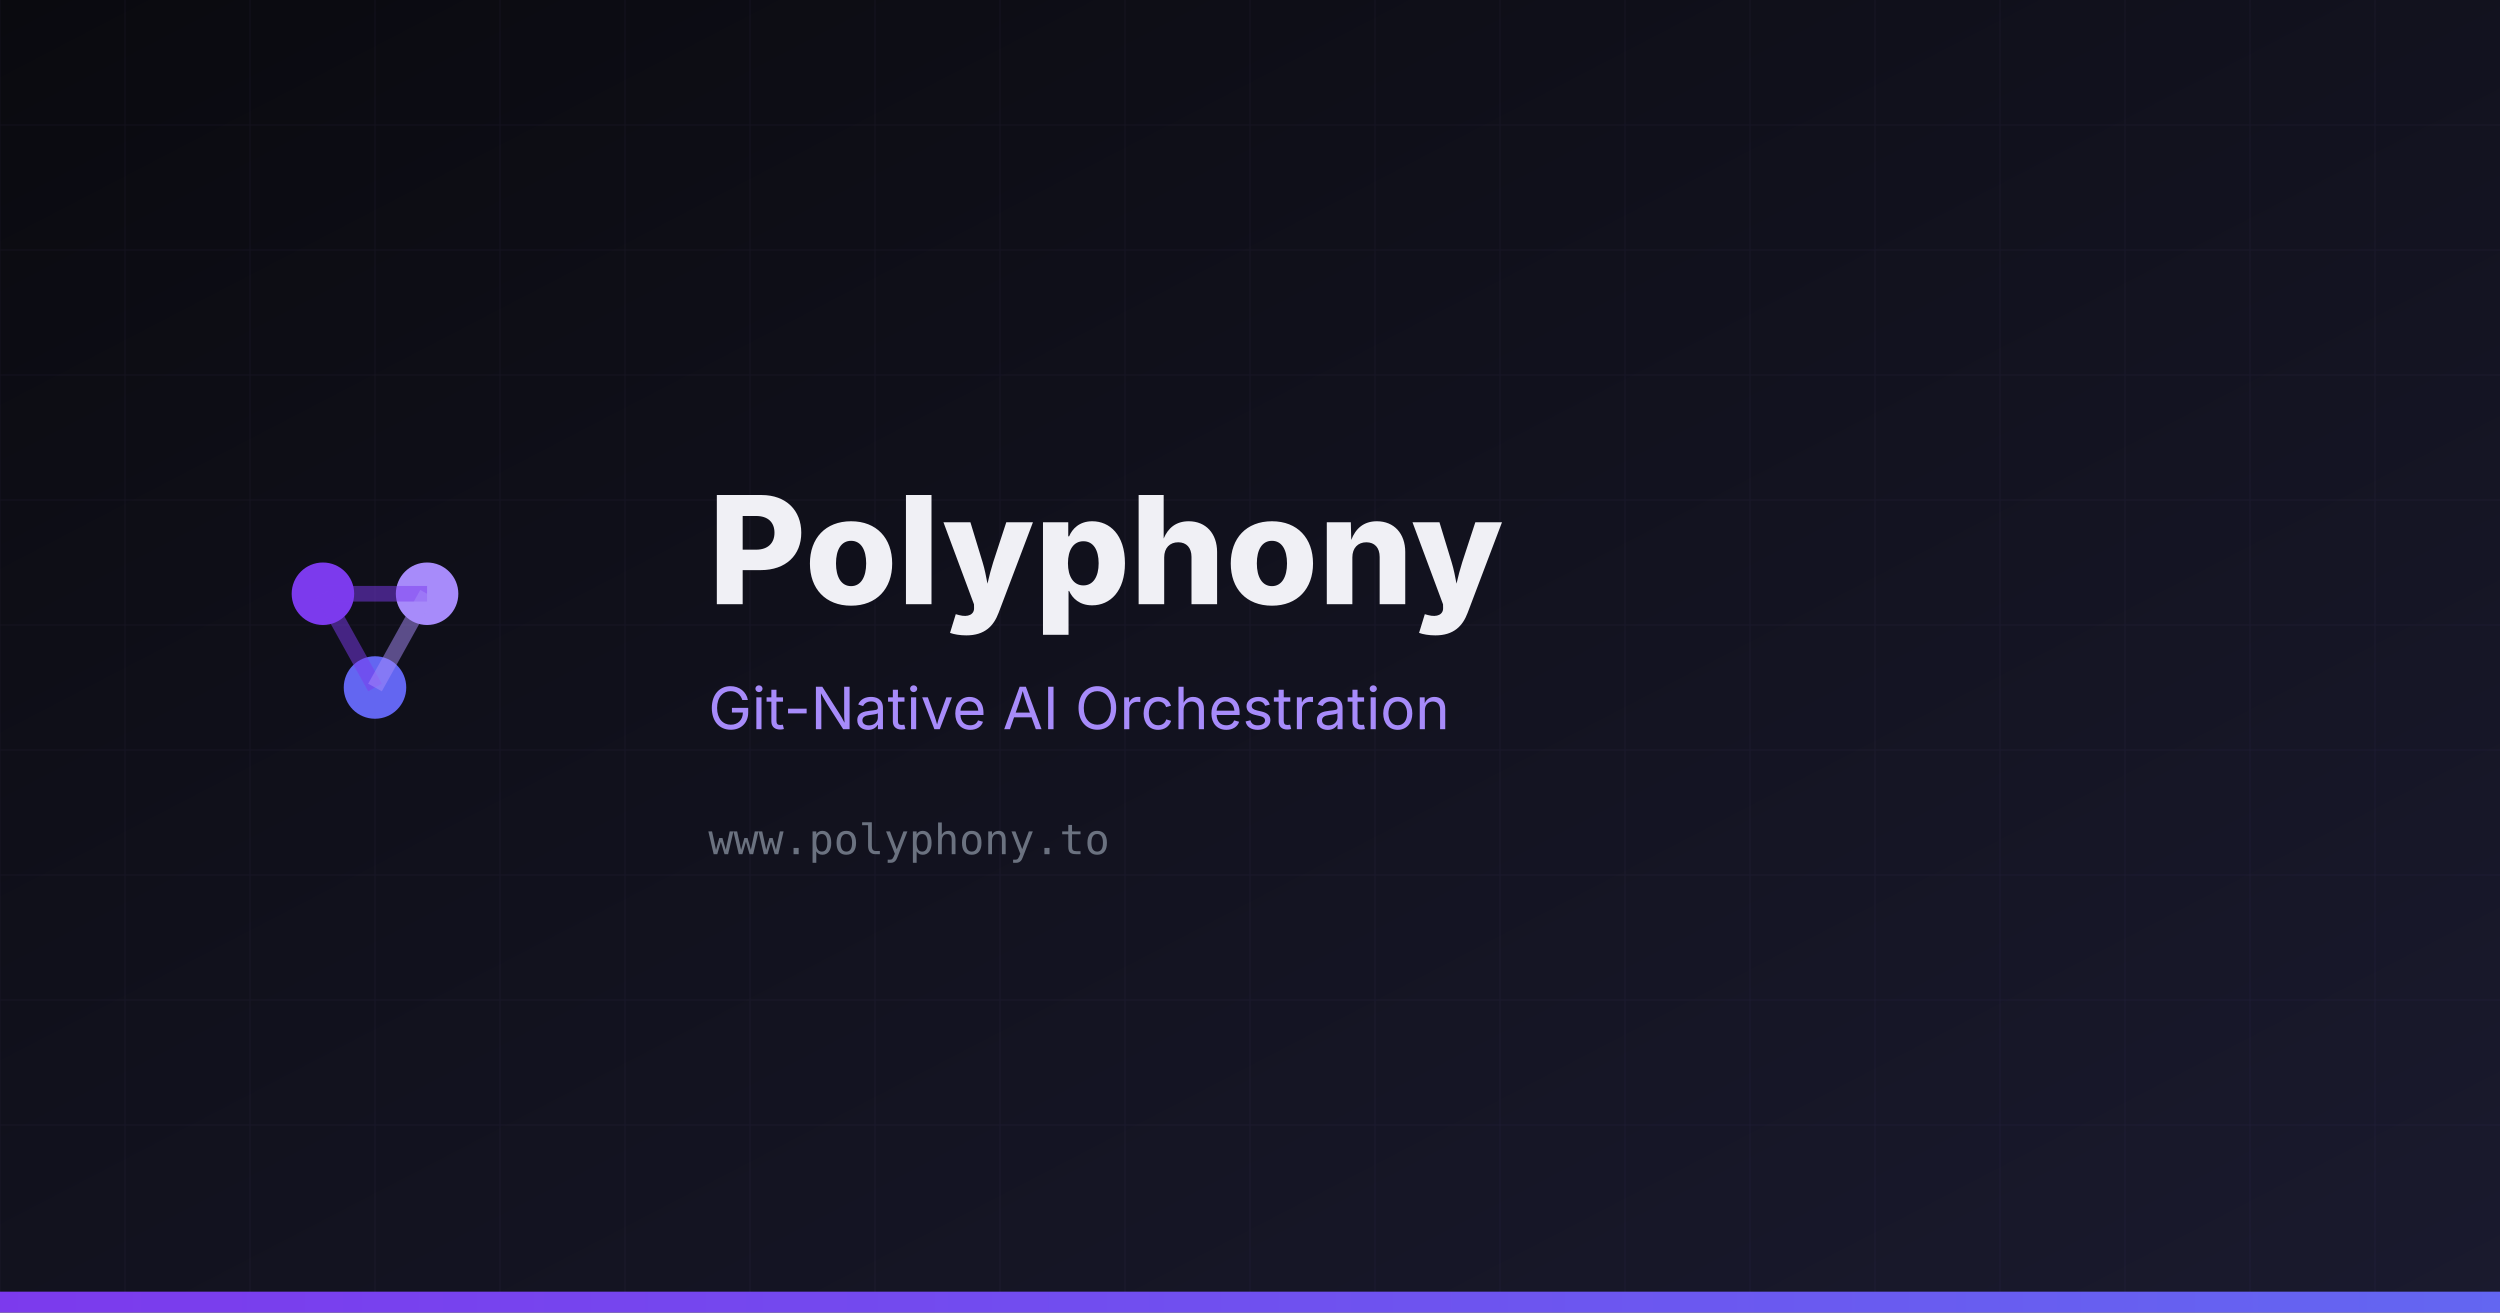
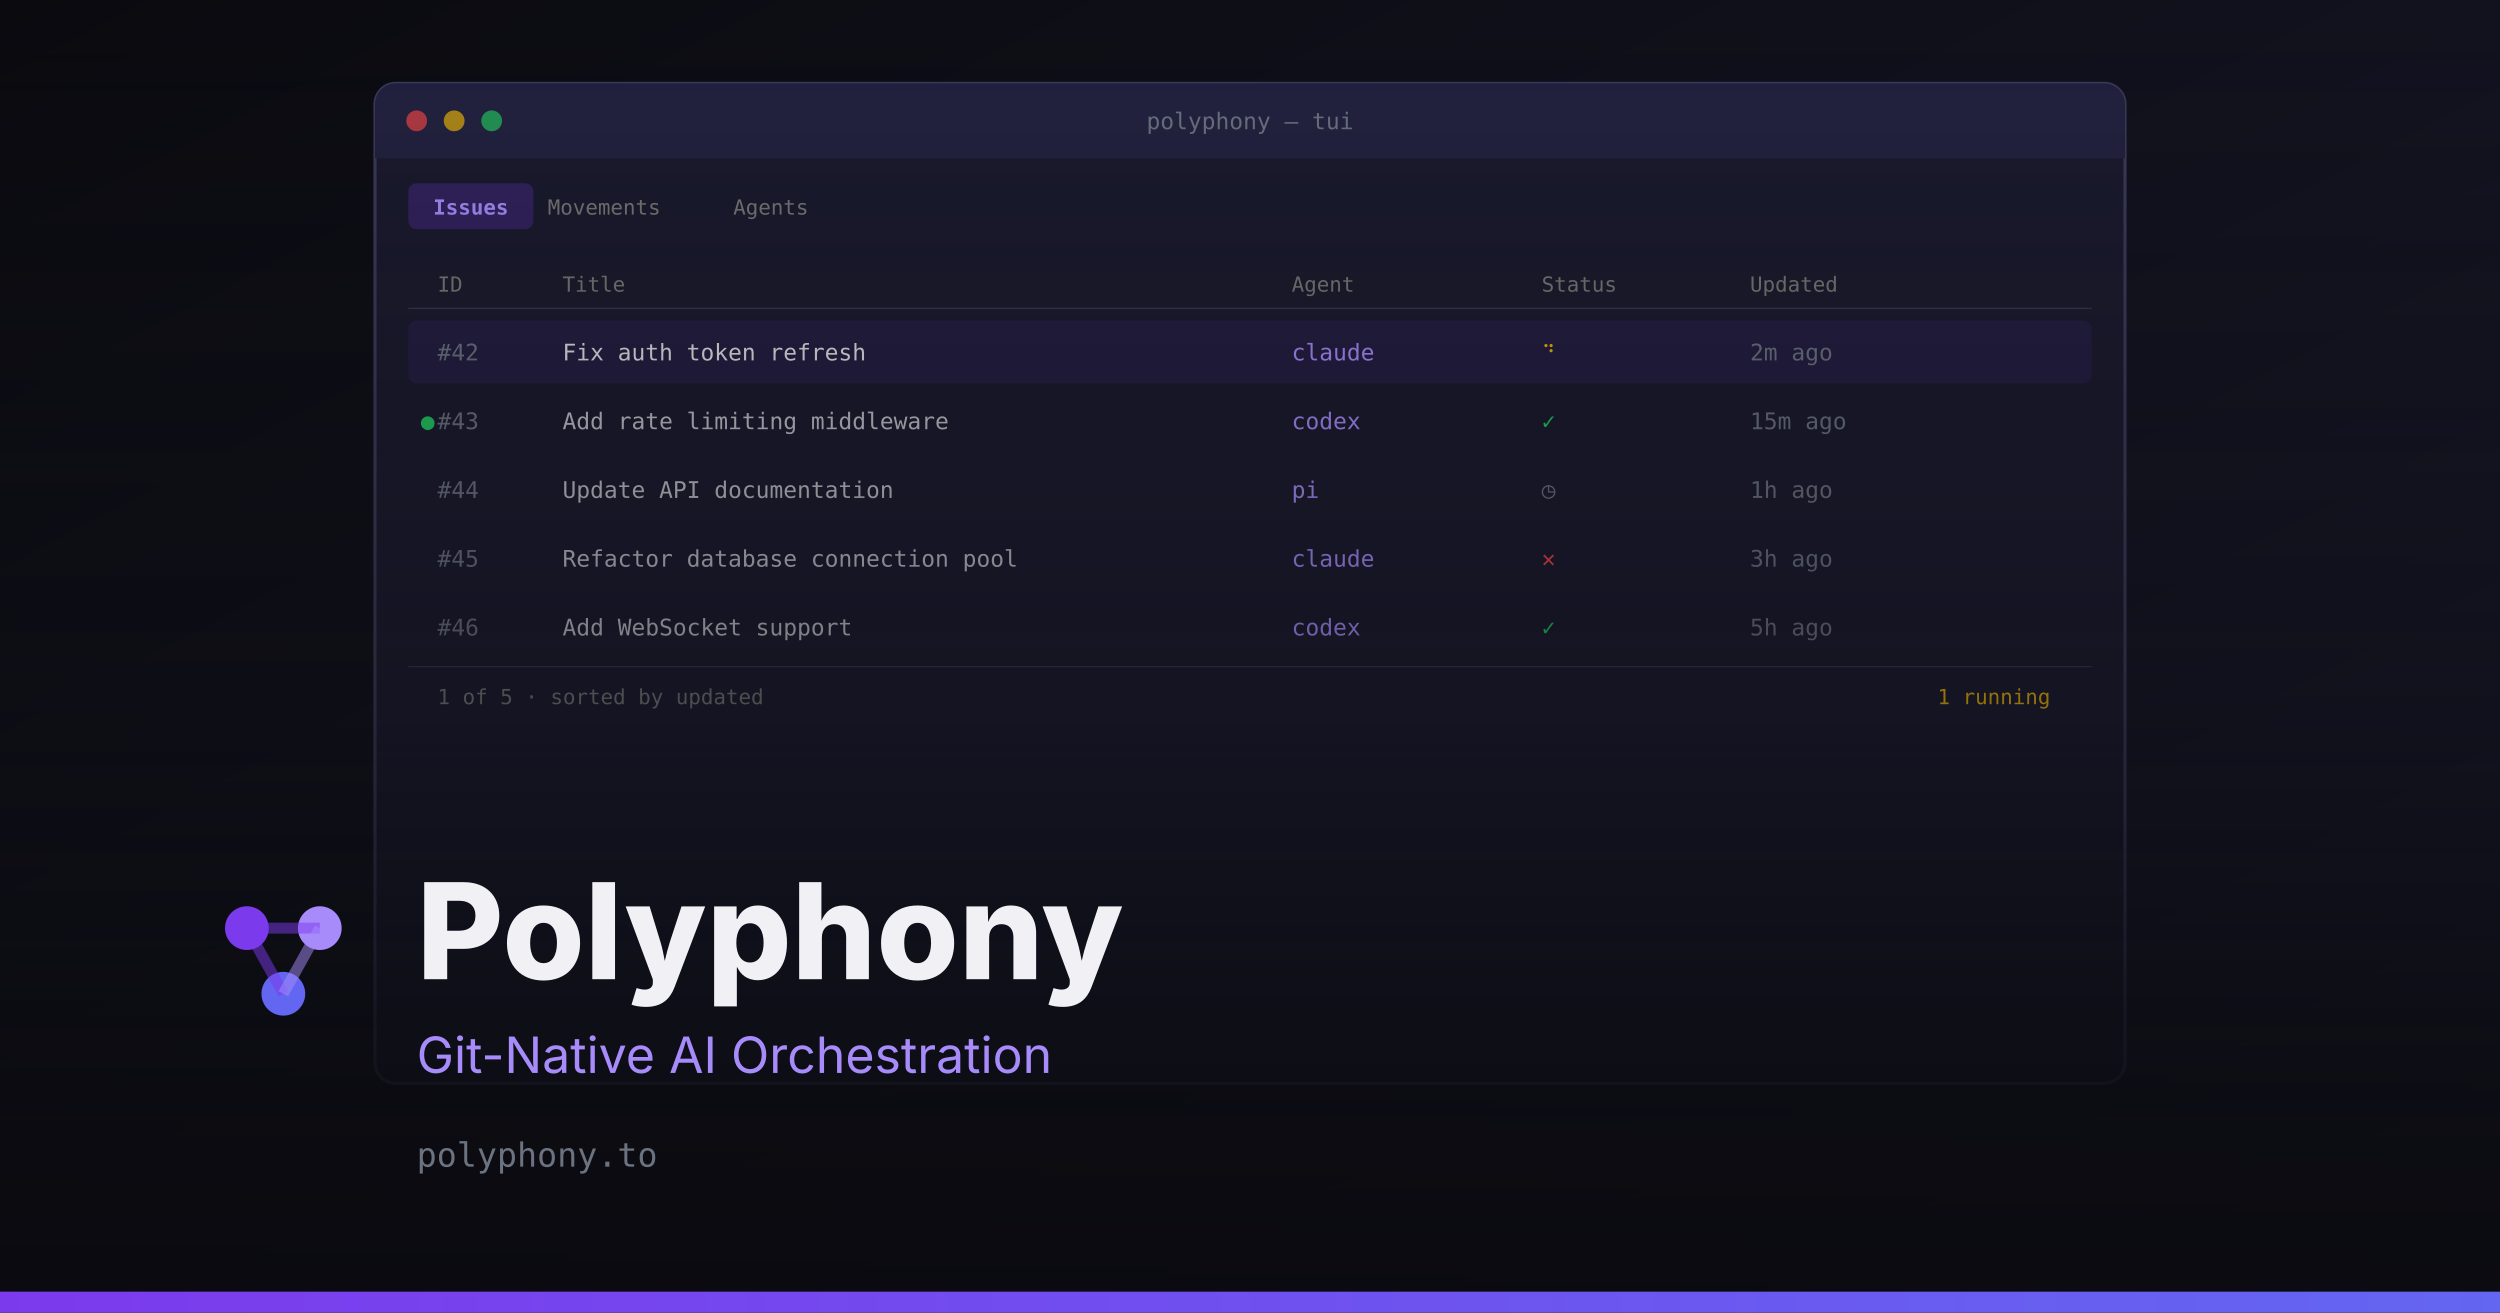
<svg xmlns="http://www.w3.org/2000/svg" width="1200" height="630" viewBox="0 0 1200 630">
  <defs>
    <linearGradient id="bg" x1="0%" y1="0%" x2="100%" y2="100%">
      <stop offset="0%" stop-color="#0a0a0f" />
      <stop offset="100%" stop-color="#1a1a2e" />
    </linearGradient>
    <linearGradient id="accent" x1="0%" y1="0%" x2="100%" y2="0%">
      <stop offset="0%" stop-color="#7c3aed" />
      <stop offset="100%" stop-color="#6366f1" />
    </linearGradient>
+     <linearGradient id="overlay" x1="0%" y1="0%" x2="0%" y2="100%">
+       <stop offset="0%" stop-color="#0a0a0f" stop-opacity="0" />
+       <stop offset="55%" stop-color="#0a0a0f" stop-opacity="0.4" />
+       <stop offset="85%" stop-color="#0a0a0f" stop-opacity="0.85" />
+       <stop offset="100%" stop-color="#0a0a0f" stop-opacity="0.95" />
+     </linearGradient>
  </defs>
  <rect width="1200" height="630" fill="url(#bg)" />
-   <g opacity="0.05" stroke="#a78bfa" stroke-width="0.5">
-     <line x1="0" y1="0" x2="0" y2="630" />
-     <line x1="60" y1="0" x2="60" y2="630" />
-     <line x1="120" y1="0" x2="120" y2="630" />
-     <line x1="180" y1="0" x2="180" y2="630" />
-     <line x1="240" y1="0" x2="240" y2="630" />
-     <line x1="300" y1="0" x2="300" y2="630" />
-     <line x1="360" y1="0" x2="360" y2="630" />
-     <line x1="420" y1="0" x2="420" y2="630" />
-     <line x1="480" y1="0" x2="480" y2="630" />
-     <line x1="540" y1="0" x2="540" y2="630" />
-     <line x1="600" y1="0" x2="600" y2="630" />
-     <line x1="660" y1="0" x2="660" y2="630" />
-     <line x1="720" y1="0" x2="720" y2="630" />
-     <line x1="780" y1="0" x2="780" y2="630" />
-     <line x1="840" y1="0" x2="840" y2="630" />
-     <line x1="900" y1="0" x2="900" y2="630" />
-     <line x1="960" y1="0" x2="960" y2="630" />
-     <line x1="1020" y1="0" x2="1020" y2="630" />
-     <line x1="1080" y1="0" x2="1080" y2="630" />
-     <line x1="1140" y1="0" x2="1140" y2="630" />
-     <line x1="0" y1="60" x2="1200" y2="60" />
-     <line x1="0" y1="120" x2="1200" y2="120" />
-     <line x1="0" y1="180" x2="1200" y2="180" />
-     <line x1="0" y1="240" x2="1200" y2="240" />
-     <line x1="0" y1="300" x2="1200" y2="300" />
-     <line x1="0" y1="360" x2="1200" y2="360" />
-     <line x1="0" y1="420" x2="1200" y2="420" />
-     <line x1="0" y1="480" x2="1200" y2="480" />
-     <line x1="0" y1="540" x2="1200" y2="540" />
+   <g transform="translate(180, 40)">
+     <rect x="0" y="0" width="840" height="480" rx="10" fill="#1a1a2e" stroke="#3a3a5a" stroke-width="1.5" />
+     <rect x="0" y="0" width="840" height="36" rx="10" fill="#222240" />
+     <rect x="0" y="20" width="840" height="16" fill="#222240" />
+     <circle cx="20" cy="18" r="5" fill="#ef4444" opacity="0.7" />
+     <circle cx="38" cy="18" r="5" fill="#eab308" opacity="0.7" />
+     <circle cx="56" cy="18" r="5" fill="#22c55e" opacity="0.7" />
+     <text x="420" y="22" font-family="JetBrains Mono, monospace" font-size="11" fill="#6b7280" text-anchor="middle">polyphony — tui</text>
+     <rect x="16" y="48" width="60" height="22" rx="4" fill="#7c3aed" opacity="0.25" />
+     <text x="46" y="63" font-family="JetBrains Mono, monospace" font-size="10" font-weight="700" fill="#a78bfa" text-anchor="middle">Issues</text>
+     <text x="110" y="63" font-family="JetBrains Mono, monospace" font-size="10" fill="#777" text-anchor="middle">Movements</text>
+     <text x="190" y="63" font-family="JetBrains Mono, monospace" font-size="10" fill="#777" text-anchor="middle">Agents</text>
+     <text x="30" y="100" font-family="JetBrains Mono, monospace" font-size="10" fill="#777">ID</text>
+     <text x="90" y="100" font-family="JetBrains Mono, monospace" font-size="10" fill="#777">Title</text>
+     <text x="440" y="100" font-family="JetBrains Mono, monospace" font-size="10" fill="#777">Agent</text>
+     <text x="560" y="100" font-family="JetBrains Mono, monospace" font-size="10" fill="#777">Status</text>
+     <text x="660" y="100" font-family="JetBrains Mono, monospace" font-size="10" fill="#777">Updated</text>
+     <line x1="16" y1="108" x2="824" y2="108" stroke="#3a3a5a" stroke-width="0.5" />
+     <rect x="16" y="114" width="808" height="30" rx="4" fill="#7c3aed" opacity="0.1" stroke="#7c3aed" stroke-opacity="0.2" stroke-width="0.5" />
+     <text x="30" y="133" font-family="JetBrains Mono, monospace" font-size="11" fill="#6b7280">#42</text>
+     <text x="90" y="133" font-family="JetBrains Mono, monospace" font-size="11" fill="#e0e0e5">Fix auth token refresh</text>
+     <text x="440" y="133" font-family="JetBrains Mono, monospace" font-size="11" fill="#a78bfa">claude</text>
+     <text x="560" y="133" font-family="JetBrains Mono, monospace" font-size="11" fill="#eab308">⠙</text>
+     <text x="660" y="133" font-family="JetBrains Mono, monospace" font-size="11" fill="#6b7280">2m ago</text>
+     <text x="22" y="166" font-family="JetBrains Mono, monospace" font-size="11" fill="#22c55e">●</text>
+     <text x="30" y="166" font-family="JetBrains Mono, monospace" font-size="11" fill="#6b7280">#43</text>
+     <text x="90" y="166" font-family="JetBrains Mono, monospace" font-size="11" fill="#c0c0c8">Add rate limiting middleware</text>
+     <text x="440" y="166" font-family="JetBrains Mono, monospace" font-size="11" fill="#a78bfa">codex</text>
+     <text x="560" y="166" font-family="JetBrains Mono, monospace" font-size="11" fill="#22c55e">✓</text>
+     <text x="660" y="166" font-family="JetBrains Mono, monospace" font-size="11" fill="#6b7280">15m ago</text>
+     <text x="30" y="199" font-family="JetBrains Mono, monospace" font-size="11" fill="#6b7280">#44</text>
+     <text x="90" y="199" font-family="JetBrains Mono, monospace" font-size="11" fill="#c0c0c8">Update API documentation</text>
+     <text x="440" y="199" font-family="JetBrains Mono, monospace" font-size="11" fill="#a78bfa">pi</text>
+     <text x="560" y="199" font-family="JetBrains Mono, monospace" font-size="11" fill="#6b7280">◷</text>
+     <text x="660" y="199" font-family="JetBrains Mono, monospace" font-size="11" fill="#6b7280">1h ago</text>
+     <text x="30" y="232" font-family="JetBrains Mono, monospace" font-size="11" fill="#6b7280">#45</text>
+     <text x="90" y="232" font-family="JetBrains Mono, monospace" font-size="11" fill="#c0c0c8">Refactor database connection pool</text>
+     <text x="440" y="232" font-family="JetBrains Mono, monospace" font-size="11" fill="#a78bfa">claude</text>
+     <text x="560" y="232" font-family="JetBrains Mono, monospace" font-size="11" fill="#ef4444">✕</text>
+     <text x="660" y="232" font-family="JetBrains Mono, monospace" font-size="11" fill="#6b7280">3h ago</text>
+     <text x="30" y="265" font-family="JetBrains Mono, monospace" font-size="11" fill="#6b7280">#46</text>
+     <text x="90" y="265" font-family="JetBrains Mono, monospace" font-size="11" fill="#c0c0c8">Add WebSocket support</text>
+     <text x="440" y="265" font-family="JetBrains Mono, monospace" font-size="11" fill="#a78bfa">codex</text>
+     <text x="560" y="265" font-family="JetBrains Mono, monospace" font-size="11" fill="#22c55e">✓</text>
+     <text x="660" y="265" font-family="JetBrains Mono, monospace" font-size="11" fill="#6b7280">5h ago</text>
+     <line x1="16" y1="280" x2="824" y2="280" stroke="#3a3a5a" stroke-width="0.5" />
+     <text x="30" y="298" font-family="JetBrains Mono, monospace" font-size="10" fill="#777">1 of 5 · sorted by updated</text>
+     <text x="750" y="298" font-family="JetBrains Mono, monospace" font-size="10" fill="#eab308">1 running</text>
  </g>
-   <g transform="translate(100, 220) scale(5)">
+   <rect width="1200" height="630" fill="url(#overlay)" />
+   <g transform="translate(80, 400) scale(3.5)">
    <circle cx="11" cy="13" r="3" fill="#7c3aed" />
    <circle cx="21" cy="13" r="3" fill="#a78bfa" />
    <circle cx="16" cy="22" r="3" fill="#6366f1" />
    <line x1="11" y1="13" x2="21" y2="13" stroke="#7c3aed" stroke-width="1.5" opacity="0.5" />
    <line x1="11" y1="13" x2="16" y2="22" stroke="#7c3aed" stroke-width="1.5" opacity="0.5" />
    <line x1="21" y1="13" x2="16" y2="22" stroke="#a78bfa" stroke-width="1.5" opacity="0.5" />
  </g>
-   <text x="340" y="290" font-family="Inter, system-ui, sans-serif" font-size="72" font-weight="800" fill="#f0f0f5">Polyphony</text>
-   <text x="340" y="350" font-family="Inter, system-ui, sans-serif" font-size="28" font-weight="400" fill="#a78bfa">Git-Native AI Orchestration</text>
-   <text x="340" y="410" font-family="JetBrains Mono, monospace" font-size="20" font-weight="400" fill="#6b7280">www.polyphony.to</text>
+   <text x="200" y="470" font-family="Inter, system-ui, sans-serif" font-size="64" font-weight="800" fill="#f0f0f5">Polyphony</text>
+   <text x="200" y="515" font-family="Inter, system-ui, sans-serif" font-size="24" font-weight="400" fill="#a78bfa">Git-Native AI Orchestration</text>
+   <text x="200" y="560" font-family="JetBrains Mono, monospace" font-size="16" font-weight="400" fill="#6b7280">polyphony.to</text>
  <rect x="0" y="620" width="1200" height="10" fill="url(#accent)" />
</svg>
